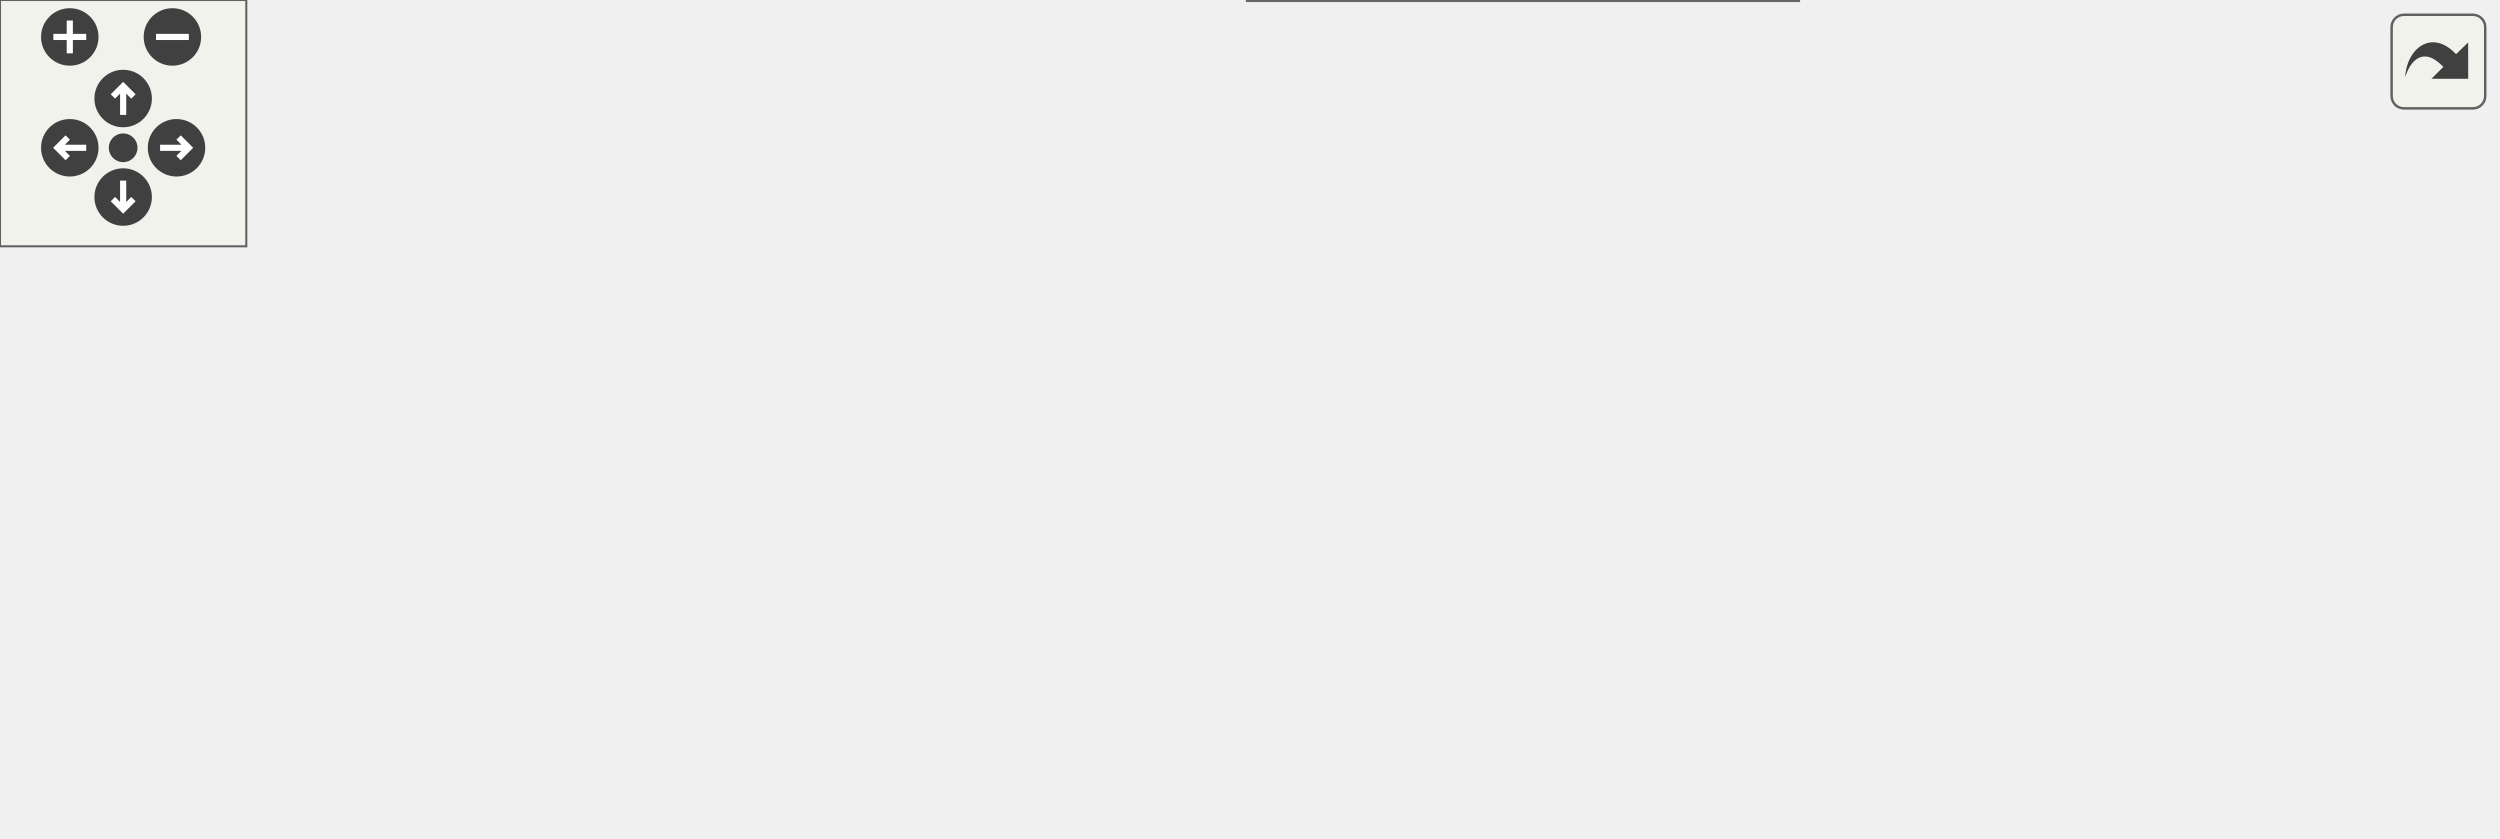
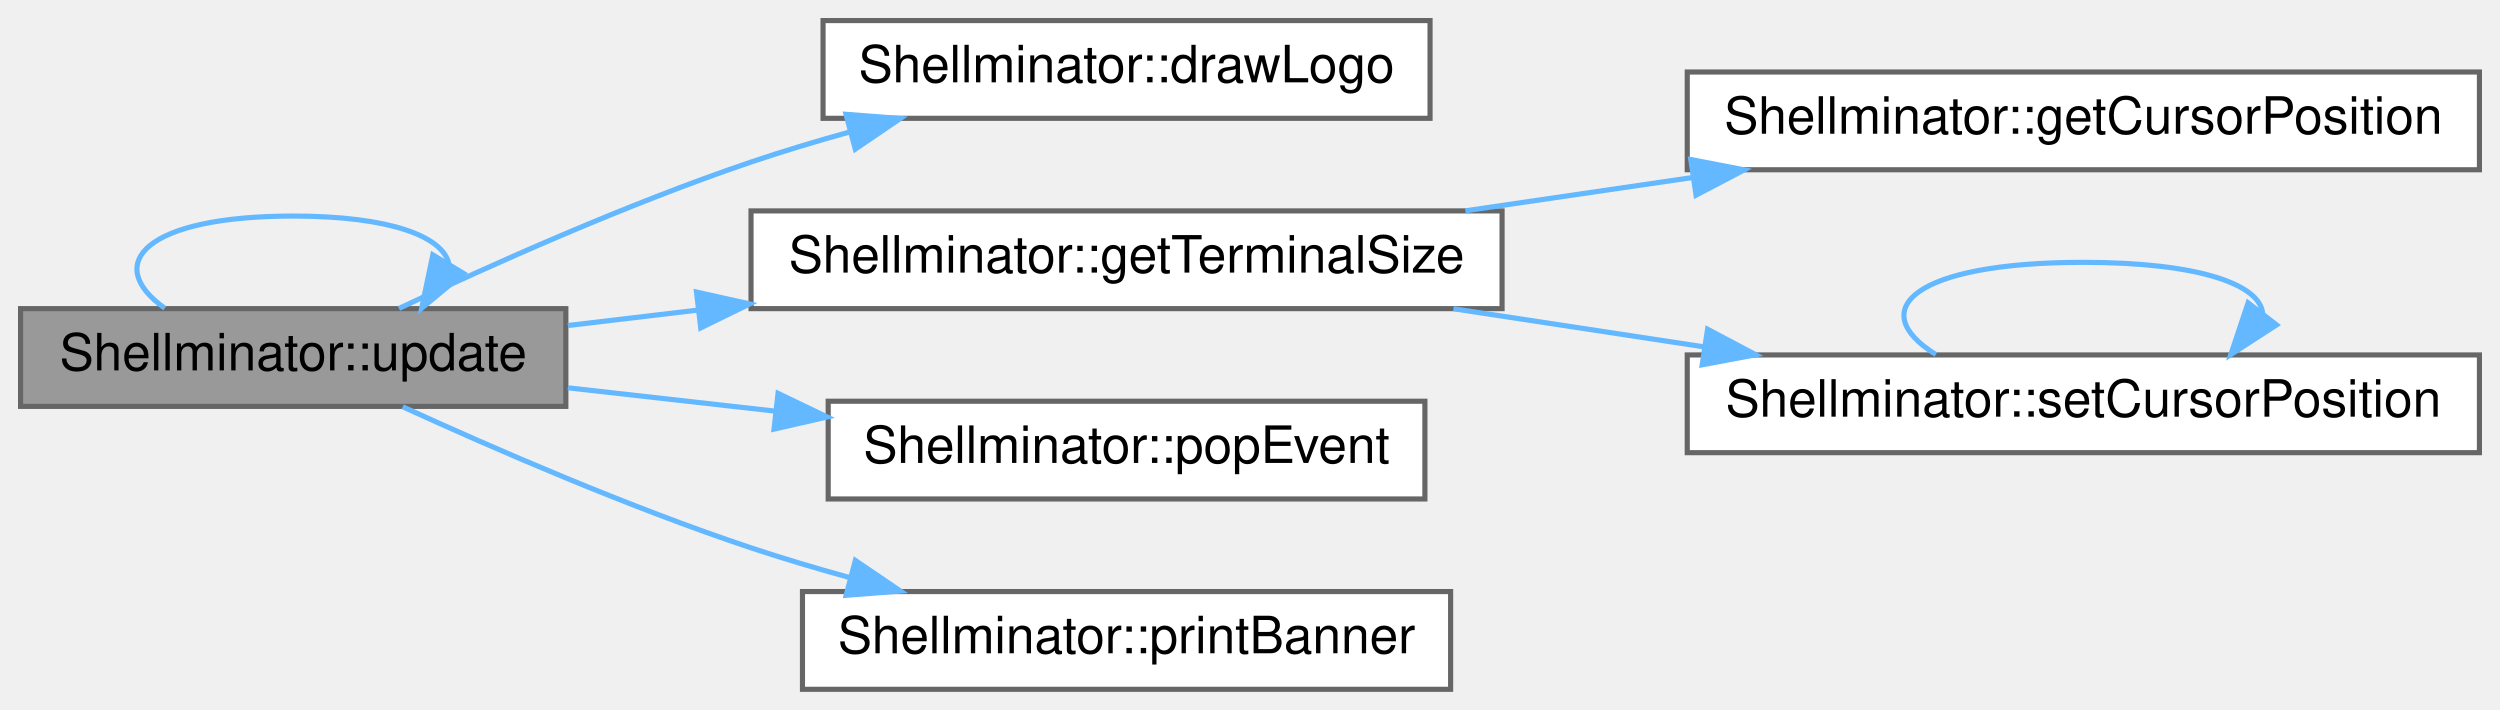
- <svg xmlns="http://www.w3.org/2000/svg" xmlns:xlink="http://www.w3.org/1999/xlink" id="main" version="1.1" xml:space="preserve">
-   <style type="text/css">
- .edge:hover path { stroke: red; }
- .edge:hover polygon { stroke: red; fill: red; }
- </style>
-   <defs>
-     <circle id="rim" cx="0" cy="0" r="7" />
-     <circle id="rim2" cx="0" cy="0" r="3.5" />
-     <g id="zoomPlus">
-       <use xlink:href="#rim" fill="#404040">
-         <set attributeName="fill" to="#808080" begin="zoomplus.mouseover" end="zoomplus.mouseout" />
-       </use>
-       <path d="M-4,0h8M0,-4v8" fill="none" stroke="white" stroke-width="1.5" pointer-events="none" />
-     </g>
-     <g id="zoomMin">
-       <use xlink:href="#rim" fill="#404040">
-         <set attributeName="fill" to="#808080" begin="zoomminus.mouseover" end="zoomminus.mouseout" />
-       </use>
-       <path d="M-4,0h8" fill="none" stroke="white" stroke-width="1.5" pointer-events="none" />
-     </g>
-     <g id="dirArrow">
-       <path fill="none" stroke="white" stroke-width="1.5" d="M0,-3.0v7 M-2.5,-0.5L0,-3.0L2.5,-0.5" />
-     </g>
-     <g id="resetDef">
-       <use xlink:href="#rim2" fill="#404040">
-         <set attributeName="fill" to="#808080" begin="reset.mouseover" end="reset.mouseout" />
-       </use>
-     </g>
-   </defs>
-   <svg id="graph" class="graph">
-     <g id="viewport">
-       <g id="node1" class="node">
-         <g id="a_node1">
-           <a xlink:title="Update function.">
-             <polygon fill="#999999" stroke="#666666" points="106,-105.5 0,-105.5 0,-86.5 106,-86.5 106,-105.5" />
-             <text text-anchor="middle" x="53" y="-93.5" font-family="Helvetica,sans-Serif" font-size="10.00">Shellminator::update</text>
-           </a>
-         </g>
-       </g>
-       <g id="node2" class="node">
-         <g id="a_node2">
-           <a xlink:href="class_shellminator.html#adab0caaef03f45fdba6dde0d5e0f9a6e" target="_top" xlink:title="Draws the startup logo.">
-             <polygon fill="white" stroke="#666666" points="264,-143.5 146,-143.5 146,-124.5 264,-124.5 264,-143.5" />
-             <text text-anchor="middle" x="205" y="-131.5" font-family="Helvetica,sans-Serif" font-size="10.00">Shellminator::drawLogo</text>
-           </a>
-         </g>
-       </g>
-       <g id="edge1" class="edge">
-         <path fill="none" stroke="#63b8ff" d="M91.85,-105.59C111.47,-110.56 135.62,-116.68 156.48,-121.96" />
-         <polygon fill="#63b8ff" stroke="#63b8ff" points="155.87,-125.42 166.42,-124.48 157.59,-118.63 155.87,-125.42" />
-       </g>
-       <g id="node3" class="node">
-         <g id="a_node3">
-           <a xlink:href="class_shellminator.html#acdbd56dfa0dfb9dd509420d25d9c5cd9" target="_top" xlink:title="Bring some color into your code.">
-             <polygon fill="white" stroke="#666666" points="434.5,-116 307.5,-116 307.5,-86 434.5,-86 434.5,-116" />
-             <text text-anchor="start" x="315.5" y="-104" font-family="Helvetica,sans-Serif" font-size="10.00">Shellminator::setTerminal</text>
-             <text text-anchor="middle" x="371" y="-93" font-family="Helvetica,sans-Serif" font-size="10.00">CharacterColor</text>
-           </a>
-         </g>
-       </g>
-       <g id="edge8" class="edge">
-         <path fill="none" stroke="#63b8ff" d="M106.18,-96.83C158.27,-97.65 238.76,-98.92 297.14,-99.85" />
-         <polygon fill="#63b8ff" stroke="#63b8ff" points="297.36,-103.35 307.41,-100.01 297.47,-96.35 297.36,-103.35" />
-       </g>
-       <g id="node4" class="node">
-         <g id="a_node4">
-           <a xlink:href="class_shellminator.html#a6a74cf2bf2746c17ef6b8874f75ec4d7" target="_top" xlink:title="This function prints the banner text.">
-             <polygon fill="white" stroke="#666666" points="268,-67.5 142,-67.5 142,-48.5 268,-48.5 268,-67.5" />
-             <text text-anchor="middle" x="205" y="-55.5" font-family="Helvetica,sans-Serif" font-size="10.00">Shellminator::printBanner</text>
-           </a>
-         </g>
-       </g>
-       <g id="edge3" class="edge">
-         <path fill="none" stroke="#63b8ff" d="M91.85,-86.41C111.47,-81.44 135.62,-75.32 156.48,-70.04" />
-         <polygon fill="#63b8ff" stroke="#63b8ff" points="157.59,-73.37 166.42,-67.52 155.87,-66.58 157.59,-73.37" />
-       </g>
-       <g id="edge2" class="edge">
-         <path fill="none" stroke="#63b8ff" d="M253.44,-124.46C267.12,-121.7 282.37,-118.63 297.22,-115.65" />
-         <polygon fill="#63b8ff" stroke="#63b8ff" points="298.29,-119 307.4,-113.6 296.91,-112.14 298.29,-119" />
-       </g>
-       <g id="edge7" class="edge">
-         <path fill="none" stroke="#63b8ff" d="M242.4,-67.54C260.24,-72.22 282.3,-78.01 303.04,-83.44" />
-         <polygon fill="#63b8ff" stroke="#63b8ff" points="302.21,-86.84 312.77,-85.99 303.98,-80.07 302.21,-86.84" />
-       </g>
-       <g id="node5" class="node">
-         <g id="a_node5">
-           <a xlink:href="class_shellminator_buffered_printer.html#addd89bdf65afad80f3f2ce8372df2df4" target="_top" xlink:title="Flush function.">
-             <polygon fill="white" stroke="#666666" points="608,-51 474,-51 474,-21 608,-21 608,-51" />
-             <text text-anchor="start" x="482" y="-39" font-family="Helvetica,sans-Serif" font-size="10.00">ShellminatorBufferedPrinter</text>
-             <text text-anchor="middle" x="541" y="-28" font-family="Helvetica,sans-Serif" font-size="10.00">::flush</text>
-           </a>
-         </g>
-       </g>
-       <g id="edge4" class="edge">
-         <path fill="none" stroke="#63b8ff" d="M268.04,-53.91C323.32,-50.27 404.42,-44.93 463.66,-41.03" />
-         <polygon fill="#63b8ff" stroke="#63b8ff" points="463.97,-44.52 473.72,-40.37 463.51,-37.53 463.97,-44.52" />
-       </g>
-       <g id="node6" class="node">
-         <g id="a_node6">
-           <a xlink:href="class_shellminator_buffered_printer.html#aadb670e69391ed2757391ec2ea64943e" target="_top" xlink:title="Regular printf like function.">
-             <polygon fill="white" stroke="#666666" points="438,-30 304,-30 304,0 438,0 438,-30" />
-             <text text-anchor="start" x="312" y="-18" font-family="Helvetica,sans-Serif" font-size="10.00">ShellminatorBufferedPrinter</text>
-             <text text-anchor="middle" x="371" y="-7" font-family="Helvetica,sans-Serif" font-size="10.00">::printf</text>
-           </a>
-         </g>
-       </g>
-       <g id="edge5" class="edge">
-         <path fill="none" stroke="#63b8ff" d="M242.4,-48.46C260.24,-43.78 282.3,-37.99 303.04,-32.56" />
-         <polygon fill="#63b8ff" stroke="#63b8ff" points="303.98,-35.93 312.77,-30.01 302.21,-29.16 303.98,-35.93" />
-       </g>
-       <g id="edge6" class="edge">
-         <path fill="none" stroke="#63b8ff" d="M438.4,-23.3C446.68,-24.33 455.2,-25.4 463.62,-26.45" />
-         <polygon fill="#63b8ff" stroke="#63b8ff" points="463.45,-29.96 473.81,-27.73 464.32,-23.01 463.45,-29.96" />
+ <svg xmlns="http://www.w3.org/2000/svg" xmlns:xlink="http://www.w3.org/1999/xlink" width="486pt" height="138pt" viewBox="0.00 0.00 486.00 138.00">
+   <g id="graph0" class="graph" transform="scale(1 1) rotate(0) translate(4 134)">
+     <g id="node1" class="node">
+       <g id="a_node1">
+         <a xlink:title="Update function.">
+           <polygon fill="#999999" stroke="#666666" points="106,-74 0,-74 0,-55 106,-55 106,-74" />
+           <text text-anchor="middle" x="53" y="-62" font-family="Helvetica,sans-Serif" font-size="10.00">Shellminator::update</text>
+         </a>
      </g>
    </g>
-   </svg>
-   <g id="navigator" transform="translate(0 0)" fill="#404254">
-     <rect fill="#f2f5e9" fill-opacity="0.5" stroke="#606060" stroke-width=".5" x="0" y="0" width="60" height="60" />
-     <use id="zoomplus" xlink:href="#zoomPlus" x="17" y="9" />
-     <use id="zoomminus" xlink:href="#zoomMin" x="42" y="9" />
-     <use id="reset" xlink:href="#resetDef" x="30" y="36" />
-     <g id="arrowUp" xlink:href="#dirArrow" transform="translate(30 24)">
-       <use xlink:href="#rim" fill="#404040">
-         <set attributeName="fill" to="#808080" begin="arrowUp.mouseover" end="arrowUp.mouseout" />
-       </use>
-       <path fill="none" stroke="white" stroke-width="1.5" d="M0,-3.0v7 M-2.5,-0.5L0,-3.0L2.5,-0.5" />
+     <g id="edge8" class="edge">
+       <path fill="none" stroke="#63b8ff" d="M28.03,-74.08C15.88,-82.73 24.21,-92 53,-92 71.9,-92 81.98,-88.01 83.24,-82.82" />
+       <polygon fill="#63b8ff" stroke="#63b8ff" points="86.13,-80.84 77.97,-74.08 80.14,-84.45 86.13,-80.84" />
    </g>
-     <g id="arrowRight" xlink:href="#dirArrow" transform="rotate(90) translate(36 -43)">
-       <use xlink:href="#rim" fill="#404040">
-         <set attributeName="fill" to="#808080" begin="arrowRight.mouseover" end="arrowRight.mouseout" />
-       </use>
-       <path fill="none" stroke="white" stroke-width="1.5" d="M0,-3.0v7 M-2.5,-0.5L0,-3.0L2.5,-0.5" />
+     <g id="node2" class="node">
+       <g id="a_node2">
+         <a xlink:href="class_shellminator.html#adab0caaef03f45fdba6dde0d5e0f9a6e" target="_top" xlink:title="Draws the startup logo.">
+           <polygon fill="white" stroke="#666666" points="274,-130 156,-130 156,-111 274,-111 274,-130" />
+           <text text-anchor="middle" x="215" y="-118" font-family="Helvetica,sans-Serif" font-size="10.00">Shellminator::drawLogo</text>
+         </a>
+       </g>
    </g>
-     <g id="arrowDown" xlink:href="#dirArrow" transform="rotate(180) translate(-30 -48)">
-       <use xlink:href="#rim" fill="#404040">
-         <set attributeName="fill" to="#808080" begin="arrowDown.mouseover" end="arrowDown.mouseout" />
-       </use>
-       <path fill="none" stroke="white" stroke-width="1.5" d="M0,-3.0v7 M-2.5,-0.5L0,-3.0L2.5,-0.5" />
+     <g id="edge1" class="edge">
+       <path fill="none" stroke="#63b8ff" d="M73.56,-74.04C91.16,-82.36 117.88,-94.34 142,-102.5 148.09,-104.56 154.54,-106.5 160.97,-108.29" />
+       <polygon fill="#63b8ff" stroke="#63b8ff" points="160.46,-111.78 171.03,-110.97 162.27,-105.01 160.46,-111.78" />
    </g>
-     <g id="arrowLeft" xlink:href="#dirArrow" transform="rotate(270) translate(-36 17)">
-       <use xlink:href="#rim" fill="#404040">
-         <set attributeName="fill" to="#808080" begin="arrowLeft.mouseover" end="arrowLeft.mouseout" />
-       </use>
-       <path fill="none" stroke="white" stroke-width="1.5" d="M0,-3.0v7 M-2.5,-0.5L0,-3.0L2.5,-0.5" />
+     <g id="node3" class="node">
+       <g id="a_node3">
+         <a xlink:href="class_shellminator.html#a1a51aad4620e2253ccec92b0d208043e" target="_top" xlink:title=" ">
+           <polygon fill="white" stroke="#666666" points="288,-93 142,-93 142,-74 288,-74 288,-93" />
+           <text text-anchor="middle" x="215" y="-81" font-family="Helvetica,sans-Serif" font-size="10.00">Shellminator::getTerminalSize</text>
+         </a>
+       </g>
+     </g>
+     <g id="edge2" class="edge">
+       <path fill="none" stroke="#63b8ff" d="M106.39,-70.72C114.51,-71.69 123.07,-72.7 131.66,-73.72" />
+       <polygon fill="#63b8ff" stroke="#63b8ff" points="131.4,-77.22 141.74,-74.92 132.22,-70.26 131.4,-77.22" />
+     </g>
+     <g id="node6" class="node">
+       <g id="a_node6">
+         <a xlink:href="class_shellminator.html#aa06eec48be6c382f33bb465746993883" target="_top" xlink:title="Remove the current element from the buffer.">
+           <polygon fill="white" stroke="#666666" points="273,-56 157,-56 157,-37 273,-37 273,-56" />
+           <text text-anchor="middle" x="215" y="-44" font-family="Helvetica,sans-Serif" font-size="10.00">Shellminator::popEvent</text>
+         </a>
+       </g>
+     </g>
+     <g id="edge6" class="edge">
+       <path fill="none" stroke="#63b8ff" d="M106.39,-58.61C119.24,-57.16 133.18,-55.59 146.63,-54.08" />
+       <polygon fill="#63b8ff" stroke="#63b8ff" points="147.25,-57.53 156.8,-52.94 146.47,-50.58 147.25,-57.53" />
+     </g>
+     <g id="node7" class="node">
+       <g id="a_node7">
+         <a xlink:href="class_shellminator.html#a6a74cf2bf2746c17ef6b8874f75ec4d7" target="_top" xlink:title="This function prints the banner text.">
+           <polygon fill="white" stroke="#666666" points="278,-19 152,-19 152,0 278,0 278,-19" />
+           <text text-anchor="middle" x="215" y="-7" font-family="Helvetica,sans-Serif" font-size="10.00">Shellminator::printBanner</text>
+         </a>
+       </g>
+     </g>
+     <g id="edge7" class="edge">
+       <path fill="none" stroke="#63b8ff" d="M74.29,-54.92C91.91,-46.86 118.26,-35.41 142,-27.5 148.1,-25.47 154.55,-23.55 160.99,-21.77" />
+       <polygon fill="#63b8ff" stroke="#63b8ff" points="162.28,-25.05 171.05,-19.09 160.49,-18.28 162.28,-25.05" />
+     </g>
+     <g id="node4" class="node">
+       <g id="a_node4">
+         <a xlink:href="class_shellminator.html#a3cf2cd097eb741beddcaf5340f42a404" target="_top" xlink:title="Get the position of the cursor.">
+           <polygon fill="white" stroke="#666666" points="478,-120 324,-120 324,-101 478,-101 478,-120" />
+           <text text-anchor="middle" x="401" y="-108" font-family="Helvetica,sans-Serif" font-size="10.00">Shellminator::getCursorPosition</text>
+         </a>
+       </g>
+     </g>
+     <g id="edge3" class="edge">
+       <path fill="none" stroke="#63b8ff" d="M280.87,-93.02C295.16,-95.12 310.41,-97.35 325.07,-99.5" />
+       <polygon fill="#63b8ff" stroke="#63b8ff" points="324.69,-102.99 335.09,-100.98 325.71,-96.06 324.69,-102.99" />
+     </g>
+     <g id="node5" class="node">
+       <g id="a_node5">
+         <a xlink:href="class_shellminator.html#a148b57cedf698acd67209daaeb525c9c" target="_top" xlink:title="Set the position of the cursor.">
+           <polygon fill="white" stroke="#666666" points="478,-65 324,-65 324,-46 478,-46 478,-65" />
+           <text text-anchor="middle" x="401" y="-53" font-family="Helvetica,sans-Serif" font-size="10.00">Shellminator::setCursorPosition</text>
+         </a>
+       </g>
+     </g>
+     <g id="edge4" class="edge">
+       <path fill="none" stroke="#63b8ff" d="M278.55,-73.98C294.25,-71.59 311.24,-69.01 327.38,-66.55" />
+       <polygon fill="#63b8ff" stroke="#63b8ff" points="327.95,-70 337.31,-65.04 326.9,-63.08 327.95,-70" />
+     </g>
+     <g id="edge5" class="edge">
+       <path fill="none" stroke="#63b8ff" d="M372.33,-65.08C358.39,-73.73 367.94,-83 401,-83 423.73,-83 435.35,-78.62 435.86,-73.07" />
+       <polygon fill="#63b8ff" stroke="#63b8ff" points="438.56,-70.84 429.67,-65.08 433.03,-75.13 438.56,-70.84" />
    </g>
  </g>
-   <svg viewBox="0 0 15 15" width="100%" height="30px" preserveAspectRatio="xMaxYMin meet">
-     <g id="arrow_out" transform="scale(0.3 0.3)">
-       <a xlink:href="class_shellminator_a3f8933d5b0360a3f4b3bff32e12a77d1_cgraph_org.svg" target="_base">
-         <rect id="button" ry="5" rx="5" y="6" x="6" height="38" width="38" fill="#f2f5e9" fill-opacity="0.5" stroke="#606060" stroke-width="1.0" />
-         <path id="arrow" d="M 11.5,31.437 C 11.94,20.098 22.043,11.323 32.159,21.979 L 37.069,17.246 C 37.069,17.246 37.088,32 37.088,32 L 22.16,31.978 C 22.16,31.978 26.998,27.14 26.998,27.14 C 18.529,18.264 13.292,25.23 11.5,31.437 z" style="fill:#404040;" />
-       </a>
-     </g>
-   </svg>
</svg>
